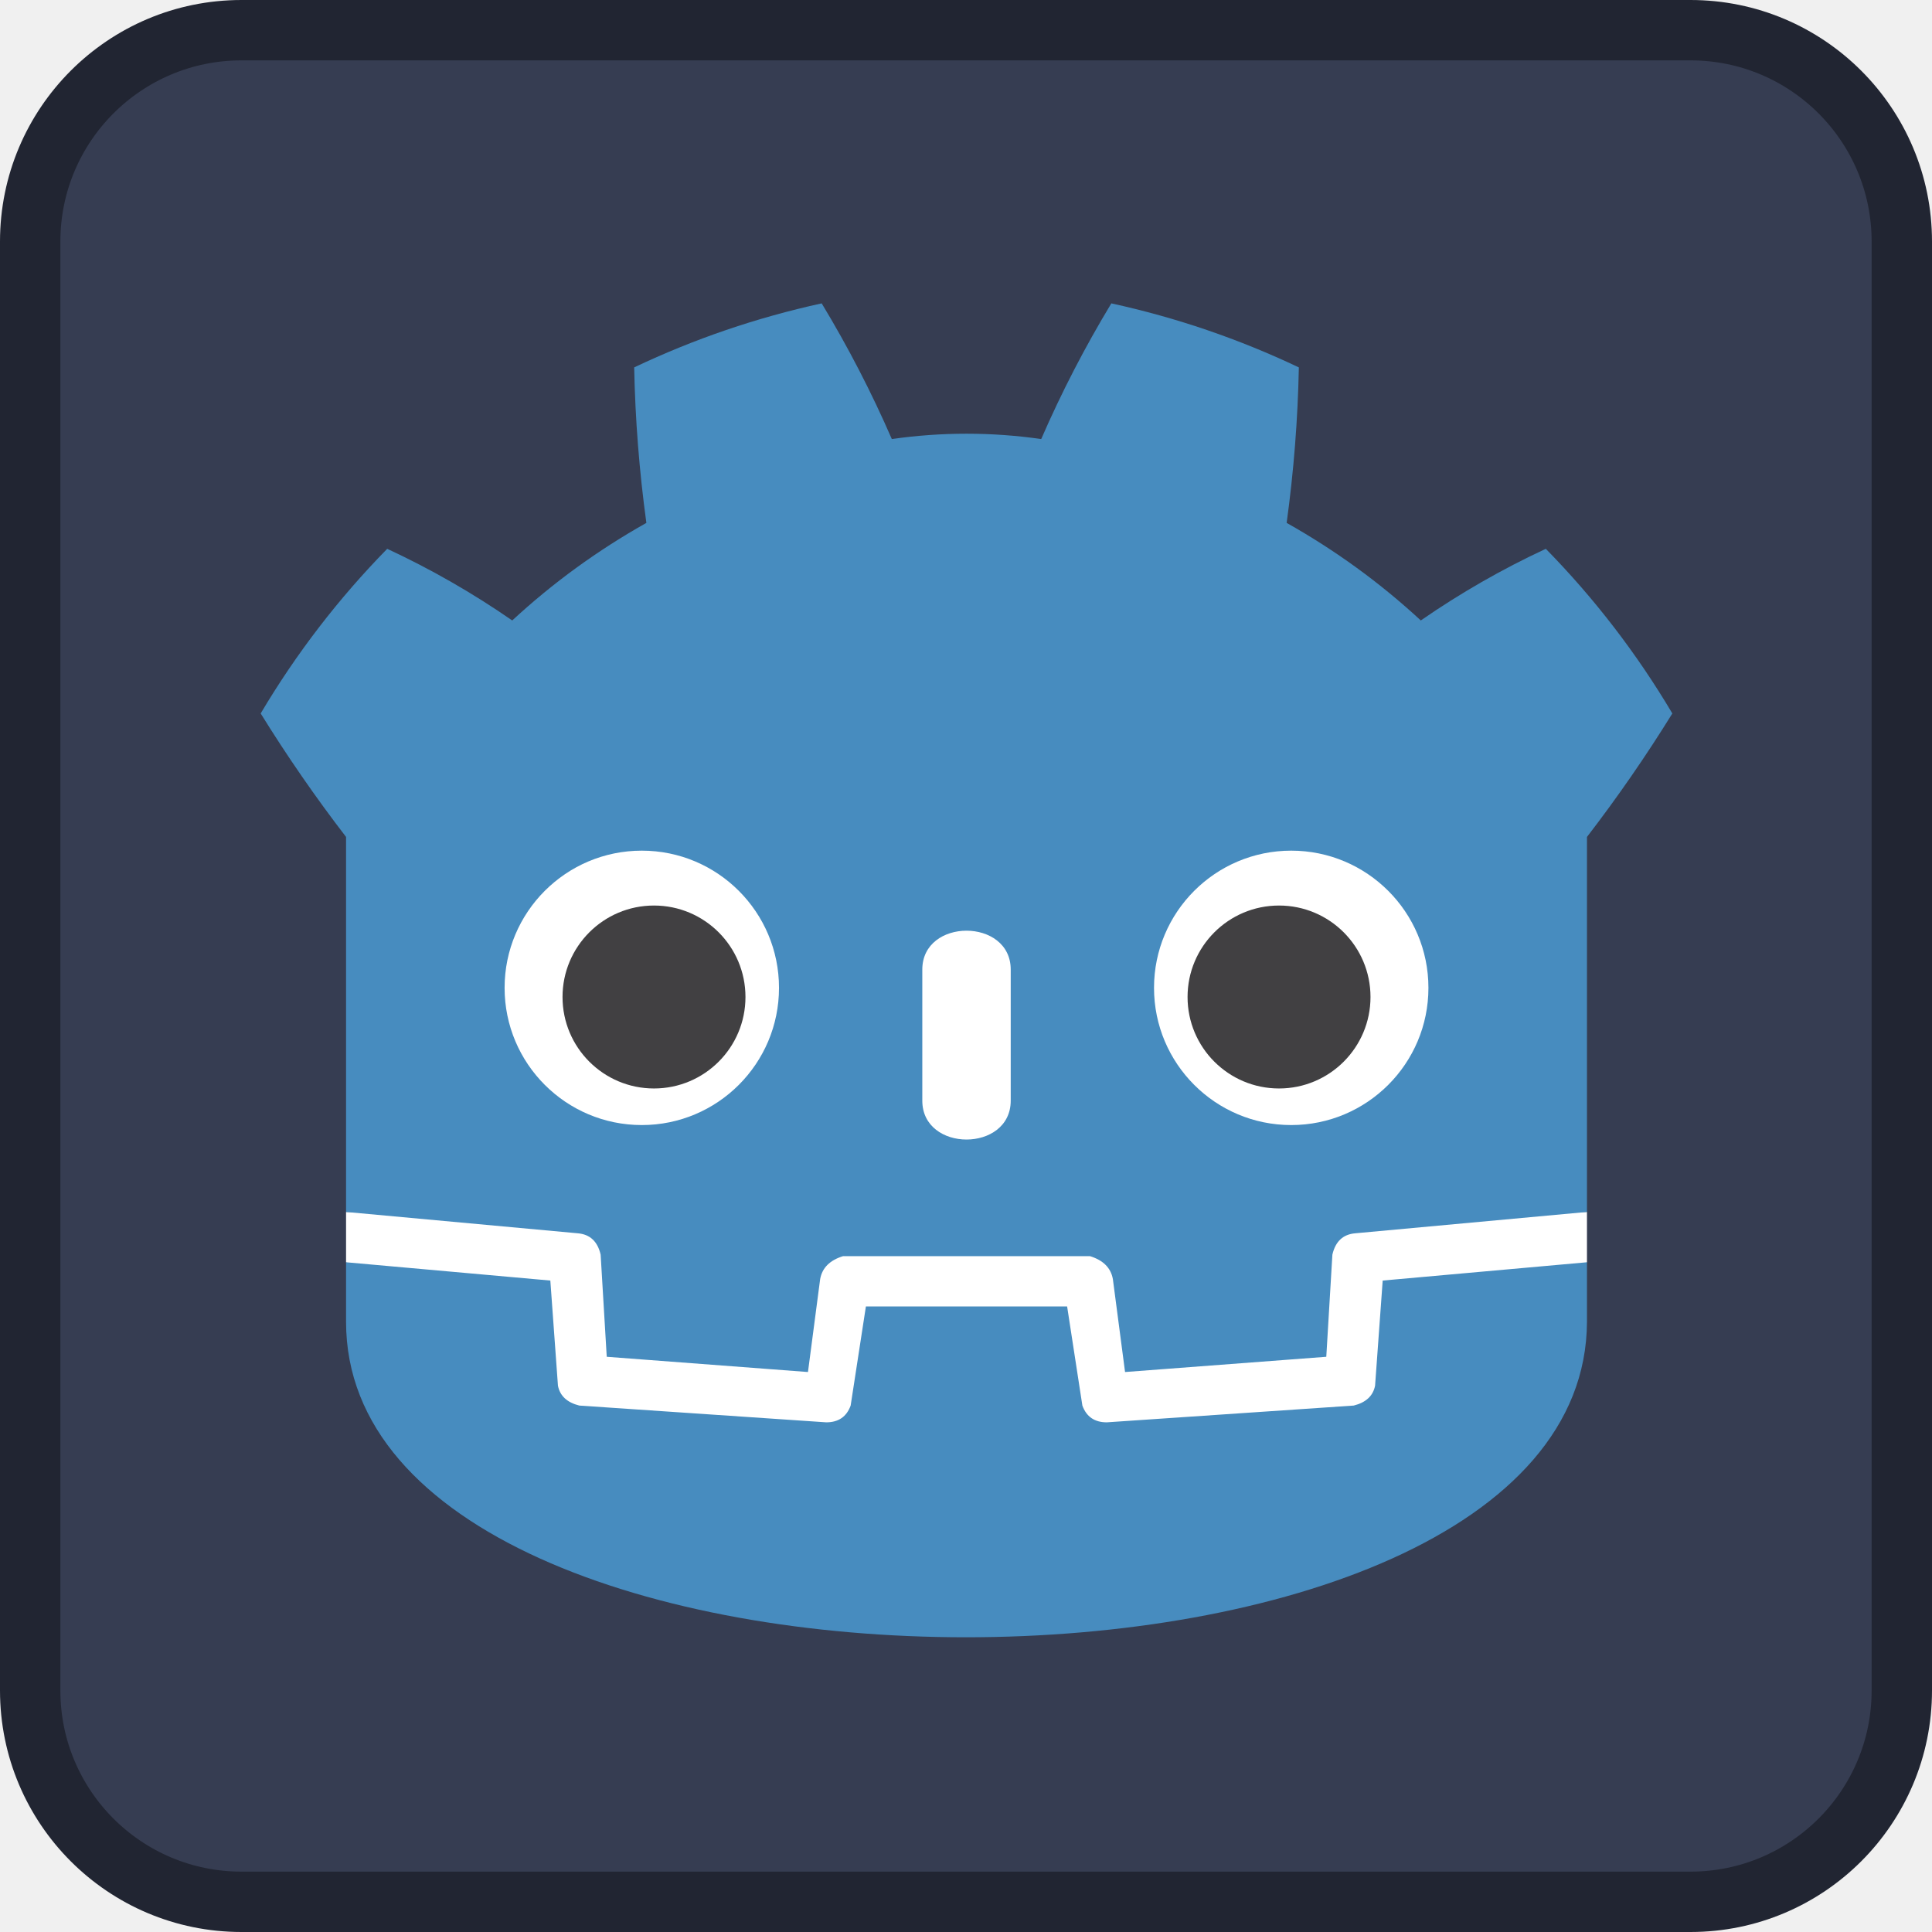
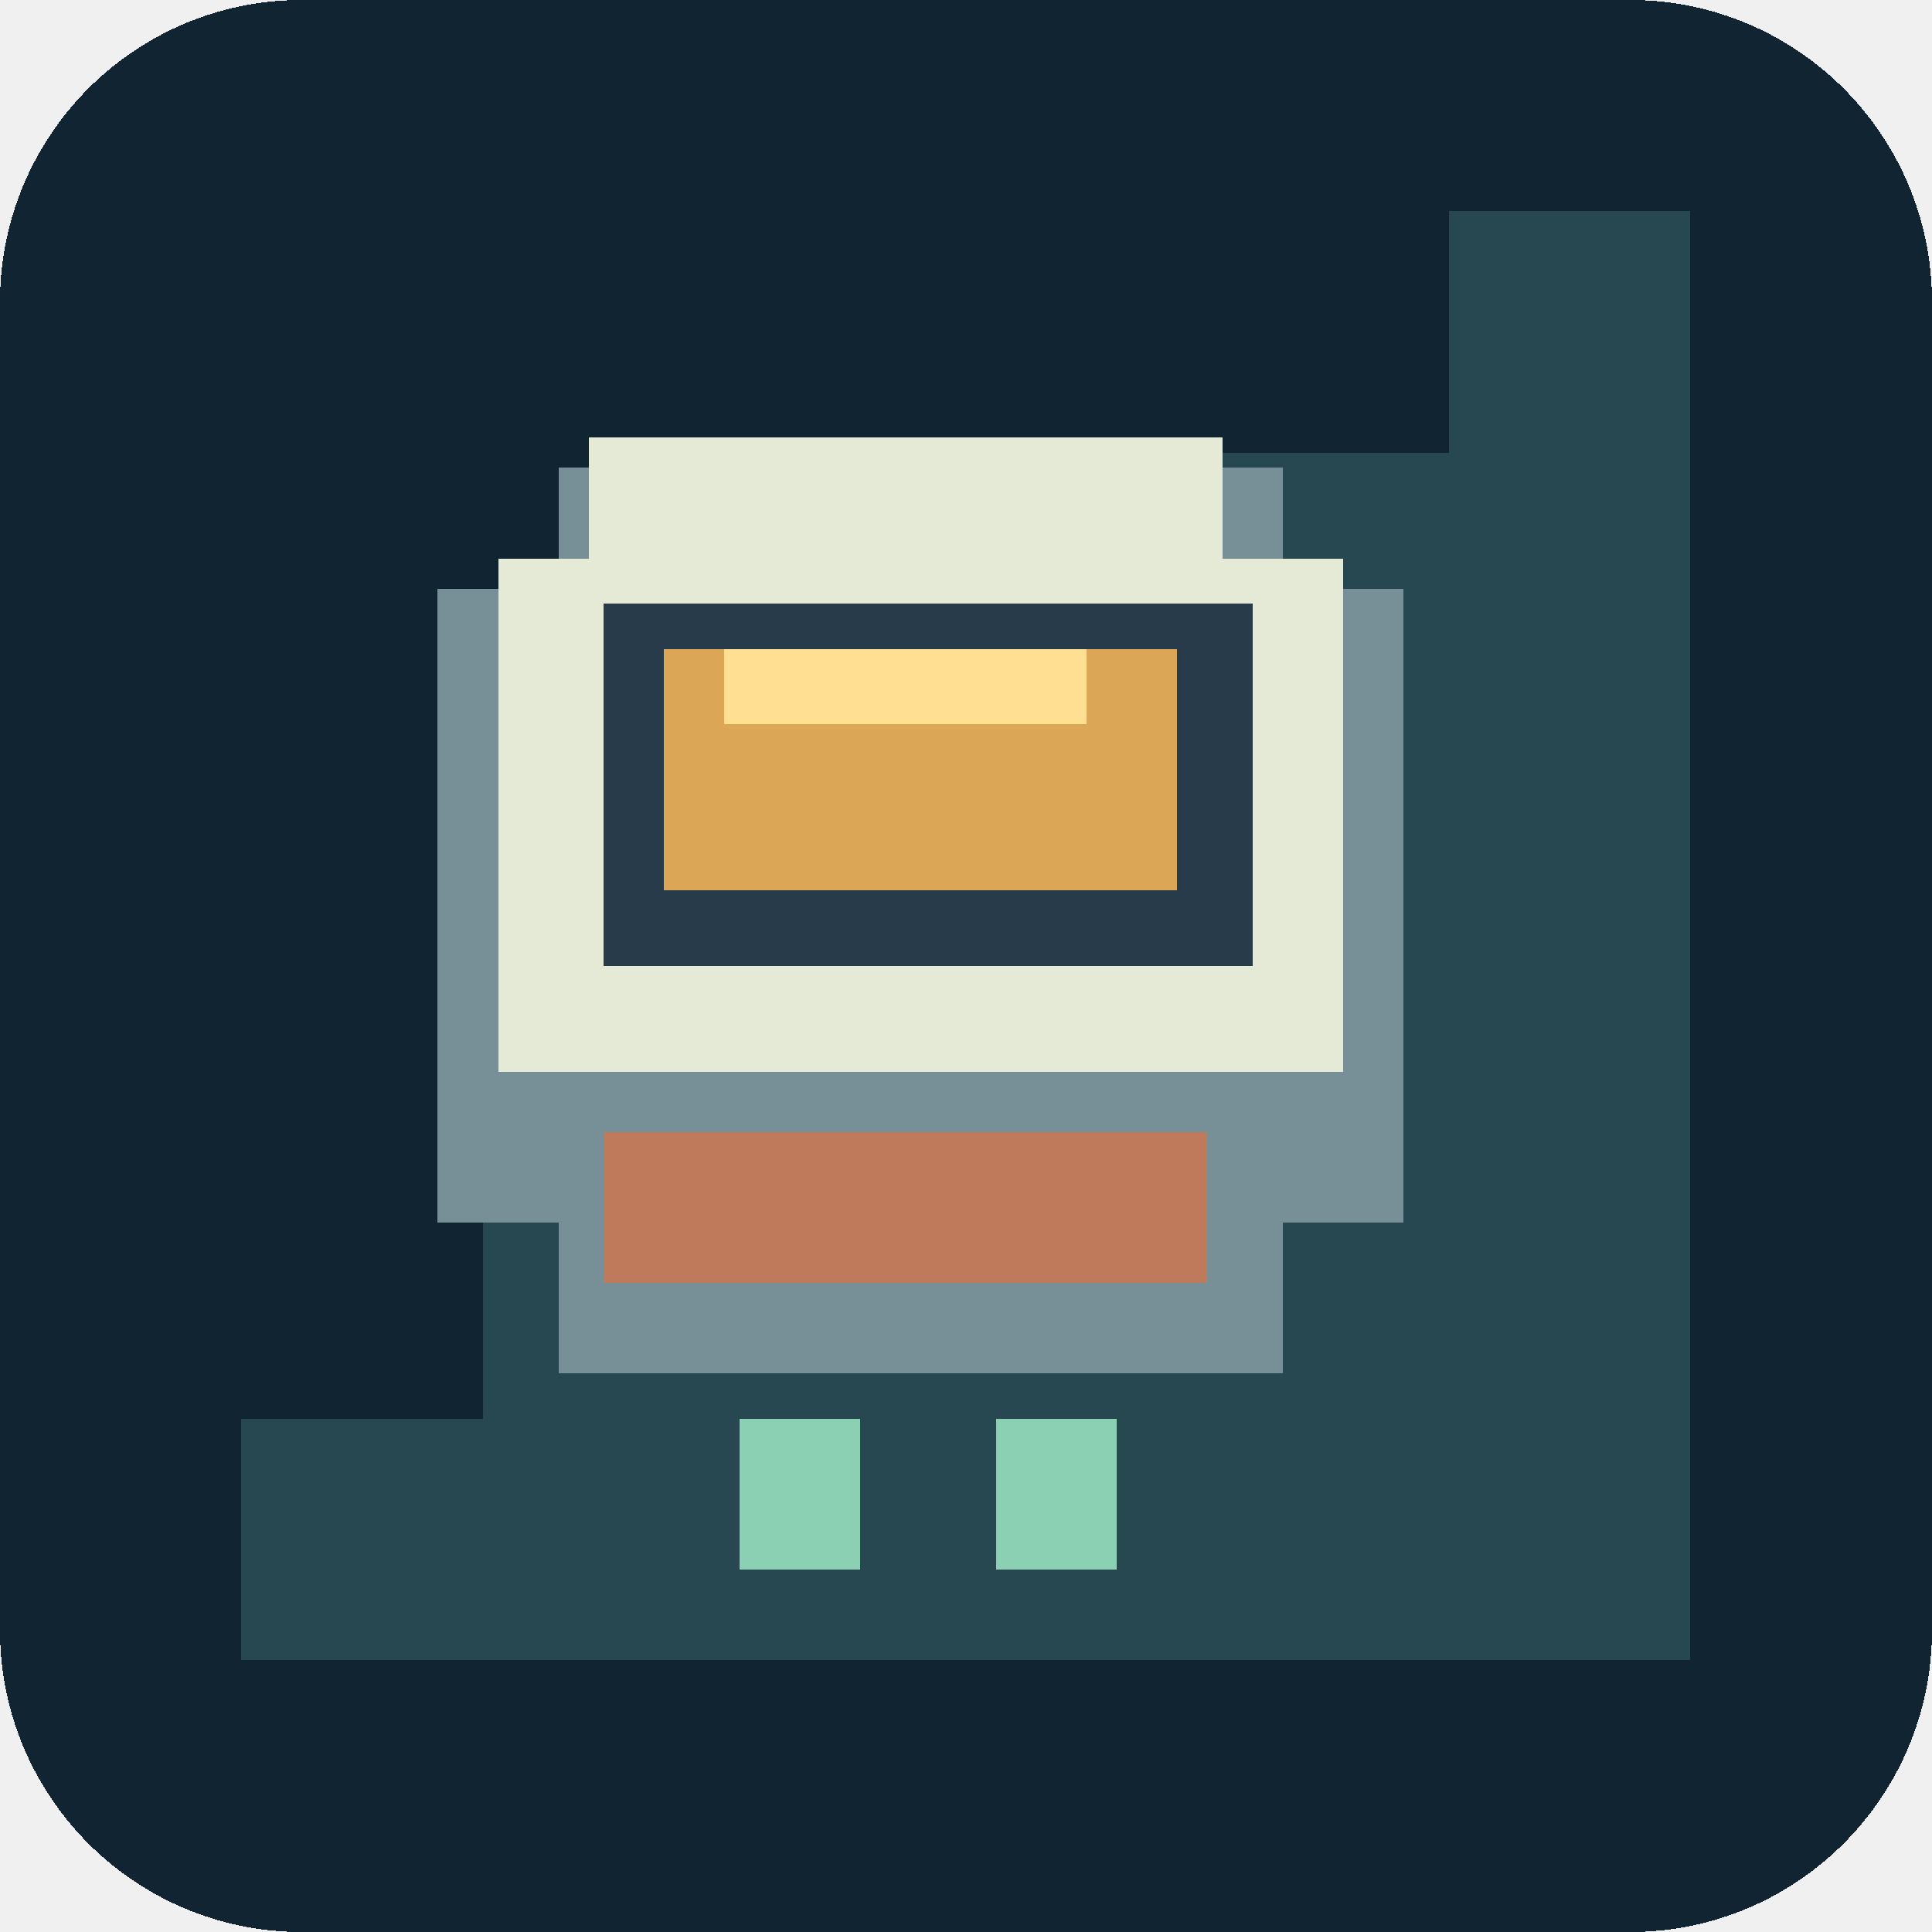
- <svg xmlns="http://www.w3.org/2000/svg" width="128" height="128">
-   <rect width="124" height="124" x="2" y="2" fill="#363d52" stroke="#212532" stroke-width="4" rx="14" />
-   <g fill="#fff" transform="translate(12.322 12.322)scale(.101)">
-     <path d="M105 673v33q407 354 814 0v-33z" />
-     <path fill="#478cbf" d="m105 673 152 14q12 1 15 14l4 67 132 10 8-61q2-11 15-15h162q13 4 15 15l8 61 132-10 4-67q3-13 15-14l152-14V427q30-39 56-81-35-59-83-108-43 20-82 47-40-37-88-64 7-51 8-102-59-28-123-42-26 43-46 89-49-7-98 0-20-46-46-89-64 14-123 42 1 51 8 102-48 27-88 64-39-27-82-47-48 49-83 108 26 42 56 81zm0 33v39c0 276 813 276 814 0v-39l-134 12-5 69q-2 10-14 13l-162 11q-12 0-16-11l-10-65H446l-10 65q-4 11-16 11l-162-11q-12-3-14-13l-5-69z" />
-     <path d="M483 600c0 34 58 34 58 0v-86c0-34-58-34-58 0z" />
-     <circle cx="725" cy="526" r="90" />
-     <circle cx="299" cy="526" r="90" />
-   </g>
-   <g fill="#414042" transform="translate(12.322 12.322)scale(.101)">
-     <circle cx="307" cy="532" r="60" />
-     <circle cx="717" cy="532" r="60" />
-   </g>
+ <svg xmlns="http://www.w3.org/2000/svg" width="128" height="128" viewBox="0 0 128 128" shape-rendering="crispEdges">
+   <rect width="128" height="128" rx="20" fill="#102431" />
+   <path d="M16 110V94h16V78h16V62h16V46h16V30h16V14h16v96z" fill="#284851" />
+   <path d="M37 31h48v8h8v42h-8v10H37V81h-8V39h8z" fill="#779098" />
+   <path d="M39 29h42v8h8v34H33V37h6z" fill="#e5ead6" />
+   <path d="M40 40h43v24H40z" fill="#283b4b" />
+   <path d="M44 43h34v16H44z" fill="#dba756" />
+   <path d="M48 43h24v5H48z" fill="#ffdf91" />
+   <path d="M40 75h40v10H40z" fill="#bf795b" />
+   <path d="M49 94h8v10h-8zm17 0h8v10h-8z" fill="#8bd0b2" />
</svg>
